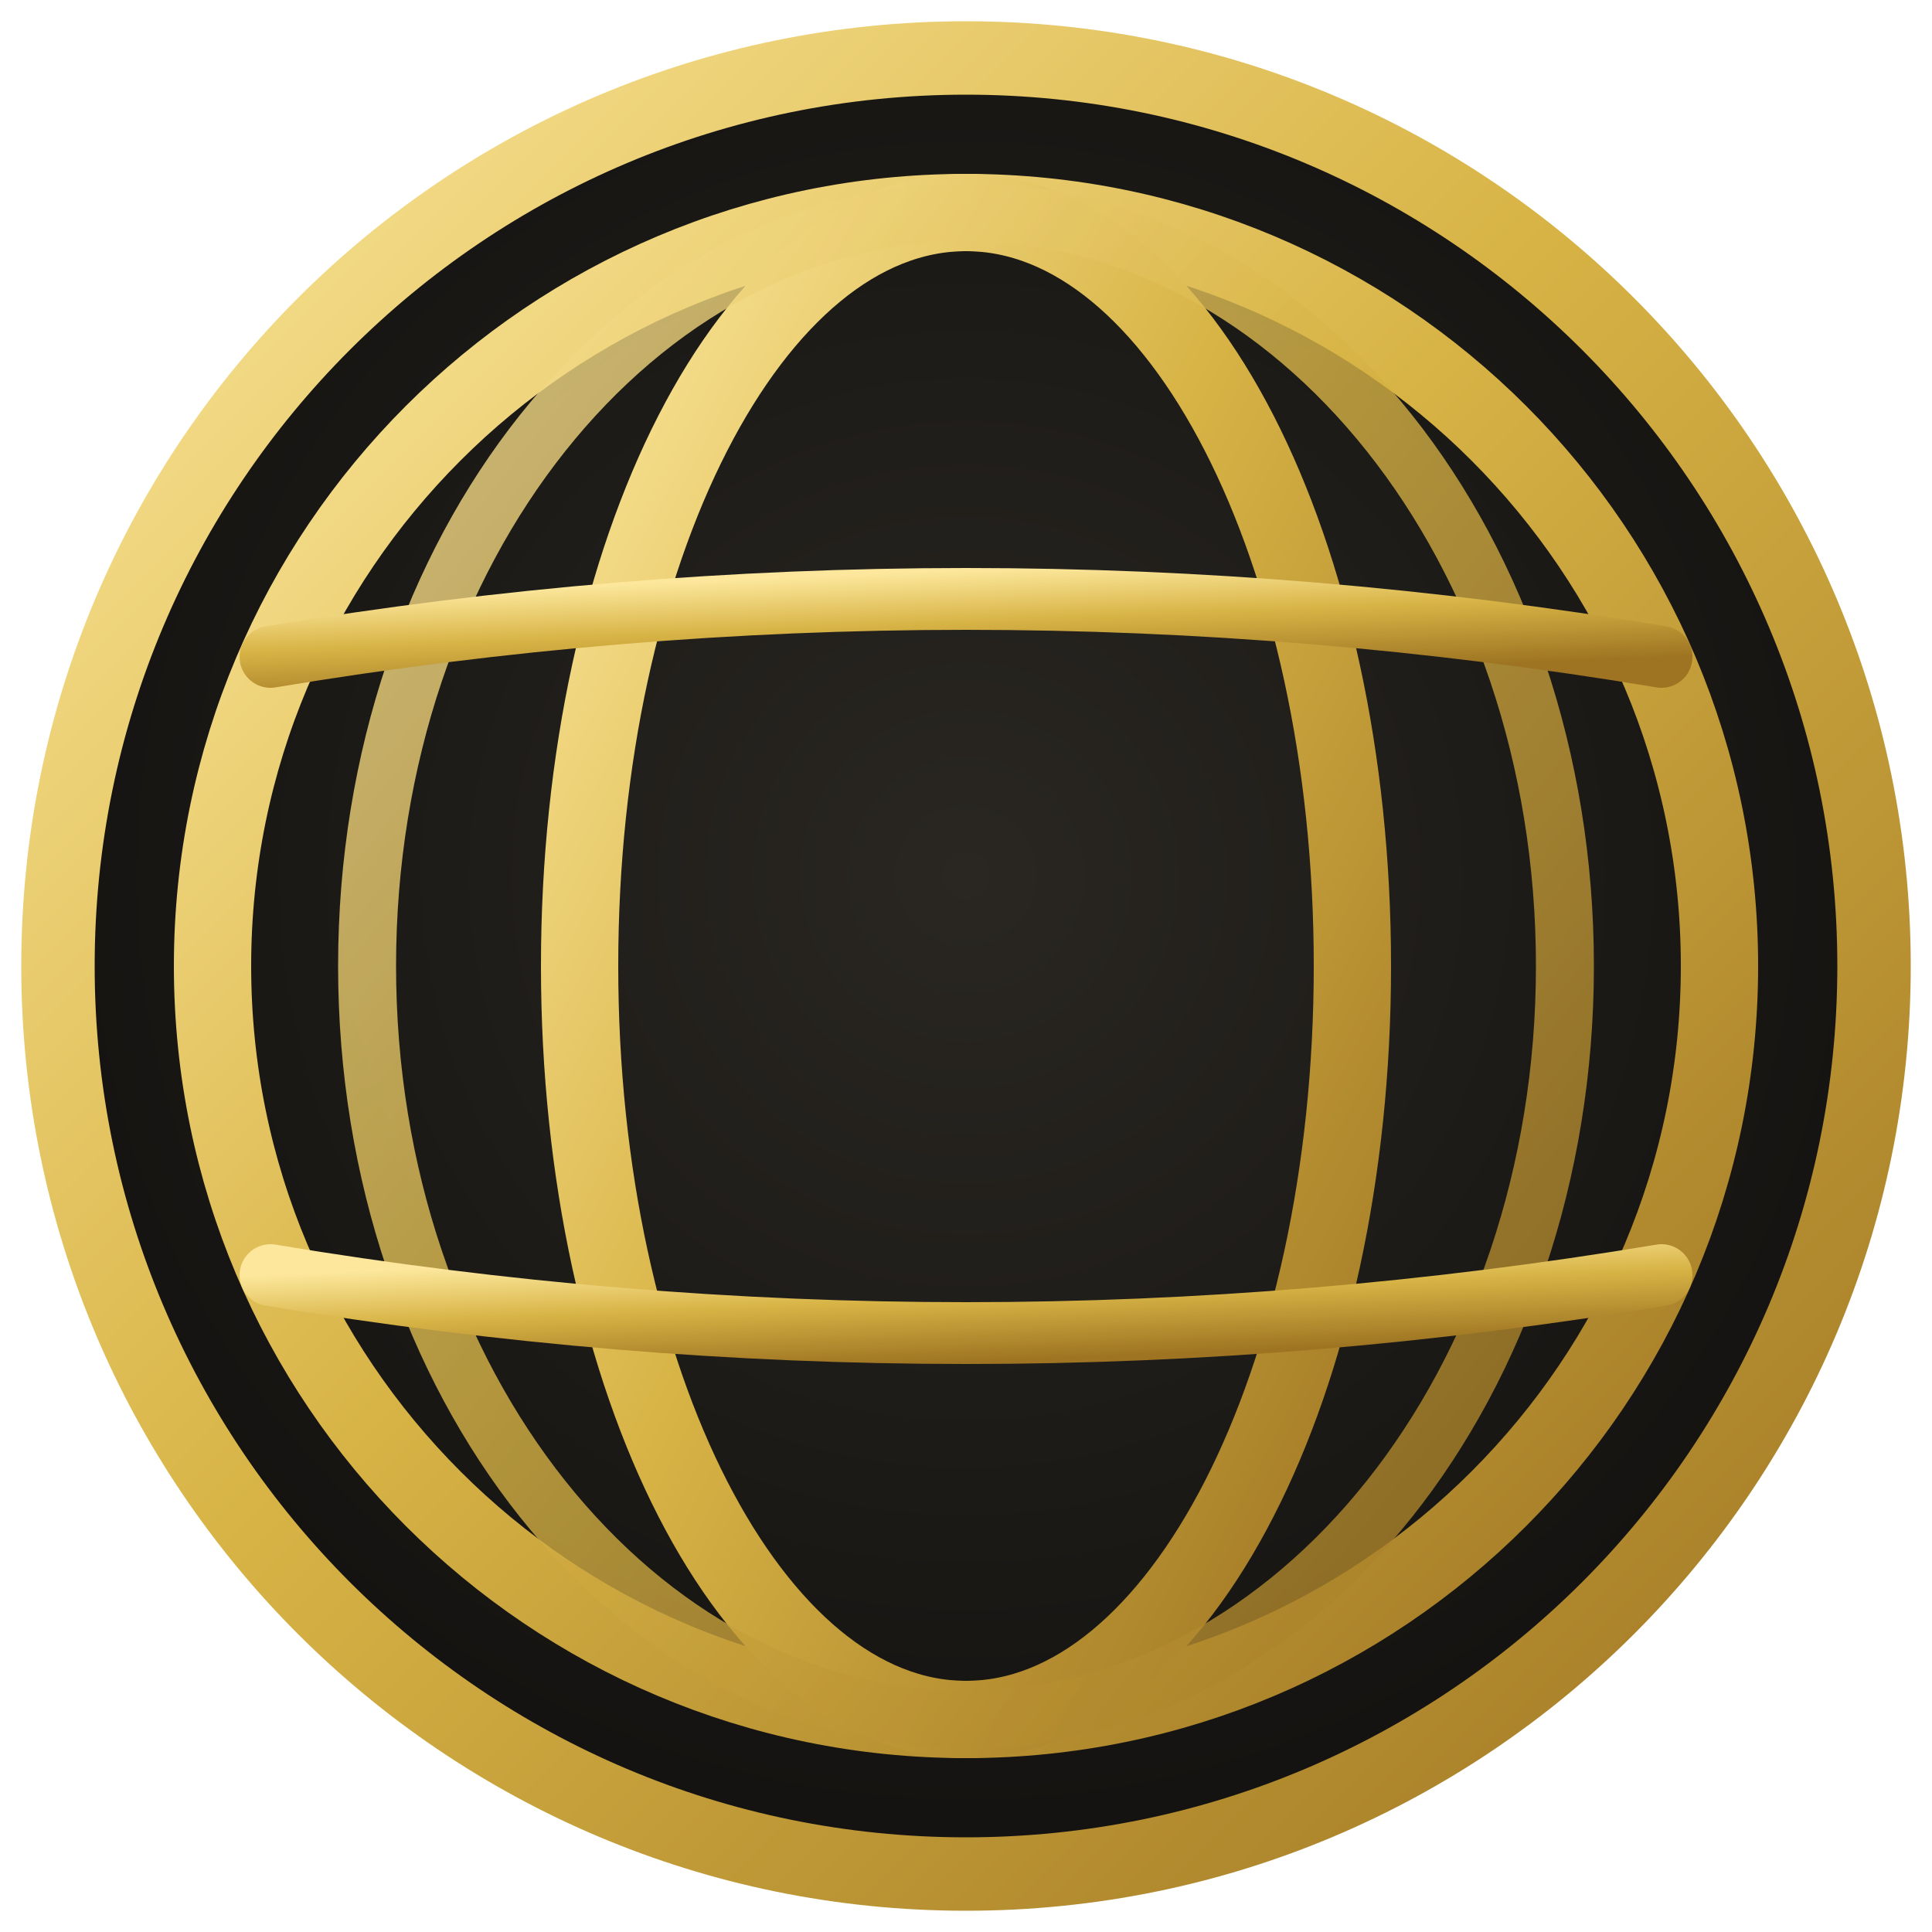
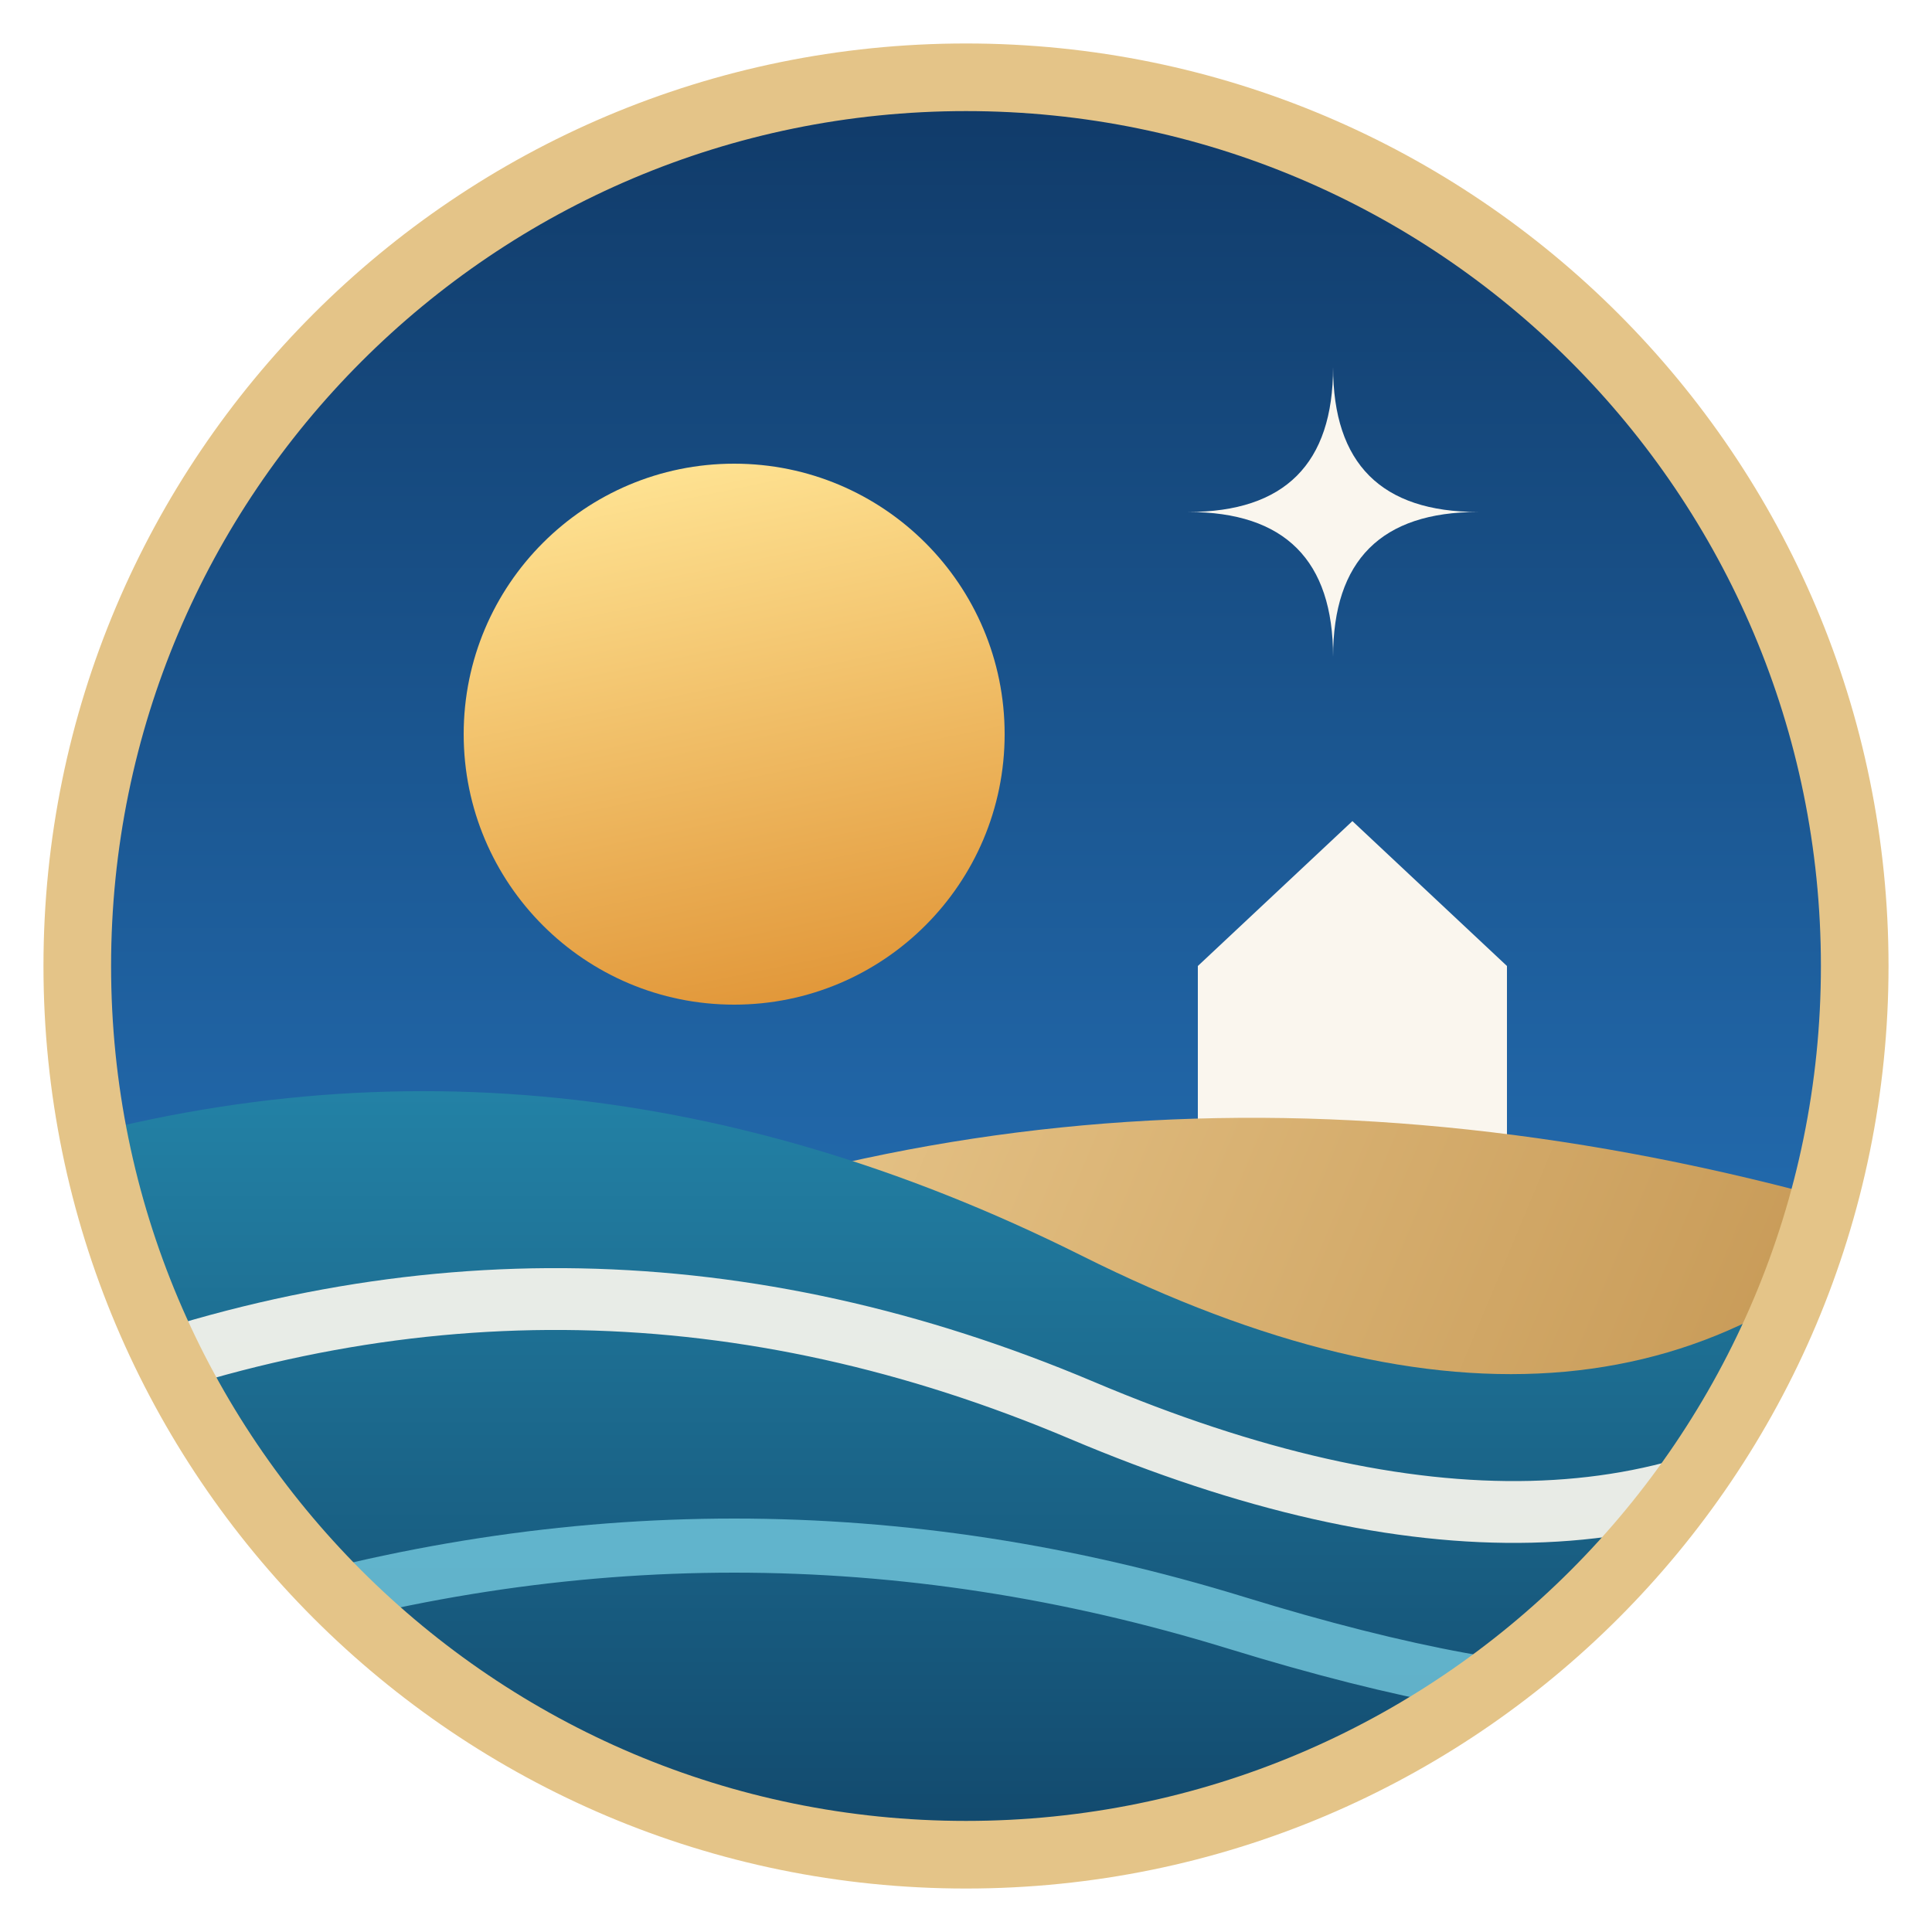
- <svg xmlns="http://www.w3.org/2000/svg" viewBox="0 0 100 100" width="100" height="100">
+ <svg xmlns="http://www.w3.org/2000/svg" viewBox="0 0 100 100" width="100" height="100" fill="none">
  <defs>
-     <linearGradient id="goldGrad" x1="0%" y1="0%" x2="100%" y2="100%">
-       <stop offset="0%" stop-color="#FCE79C" />
-       <stop offset="45%" stop-color="#D8B446" />
-       <stop offset="100%" stop-color="#9E7422" />
+     <clipPath id="sj-clip">
+       <circle cx="50" cy="50" r="45.5" />
+     </clipPath>
+     <linearGradient id="sj-sky" x1="50" y1="4" x2="50" y2="66" gradientUnits="userSpaceOnUse">
+       <stop offset="0%" stop-color="#103A68" />
+       <stop offset="100%" stop-color="#236CB0" />
    </linearGradient>
-     <radialGradient id="darkDisc" cx="50%" cy="45%" r="55%">
-       <stop offset="0%" stop-color="#2A2722" />
-       <stop offset="100%" stop-color="#131210" />
-     </radialGradient>
-     <clipPath id="discClip">
-       <circle cx="50" cy="50" r="42" />
-     </clipPath>
+     <linearGradient id="sj-sun" x1="37" y1="23" x2="43" y2="52" gradientUnits="userSpaceOnUse">
+       <stop offset="0%" stop-color="#FFE494" />
+       <stop offset="100%" stop-color="#E19638" />
+     </linearGradient>
+     <linearGradient id="sj-sand" x1="35" y1="52" x2="90" y2="75" gradientUnits="userSpaceOnUse">
+       <stop offset="0%" stop-color="#EAC98E" />
+       <stop offset="100%" stop-color="#C89B58" />
+     </linearGradient>
+     <linearGradient id="sj-sea" x1="50" y1="56" x2="50" y2="96" gradientUnits="userSpaceOnUse">
+       <stop offset="0%" stop-color="#2382A6" />
+       <stop offset="100%" stop-color="#12486C" />
+     </linearGradient>
  </defs>
-   <circle cx="50" cy="50" r="47" fill="url(#darkDisc)" stroke="url(#goldGrad)" stroke-width="3.8" />
-   <circle cx="50" cy="50" r="39" fill="none" stroke="url(#goldGrad)" stroke-width="4" />
-   <g clip-path="url(#discClip)" fill="none" stroke="url(#goldGrad)">
-     <line x1="50" y1="10" x2="50" y2="90" stroke-width="4" />
-     <line x1="10" y1="50" x2="90" y2="50" stroke-width="4" />
-     <ellipse cx="50" cy="50" rx="20" ry="39" stroke-width="4" />
-     <ellipse cx="50" cy="50" rx="31" ry="39" stroke-width="3" opacity="0.8" />
-     <path d="M 14 34 Q 50 28 86 34" stroke-width="3.2" stroke-linecap="round" />
-     <path d="M 14 66 Q 50 72 86 66" stroke-width="3.2" stroke-linecap="round" />
+   <g clip-path="url(#sj-clip)">
+     <rect x="0" y="0" width="100" height="100" fill="url(#sj-sky)" />
+     <circle cx="38" cy="38" r="14" fill="url(#sj-sun)" />
+     <path d="M 69 19 Q 69 26.5 76.5 26.5 Q 69 26.5 69 34 Q 69 26.5 61.5 26.5 Q 69 26.5 69 19 Z" fill="#FAF6EE" />
+     <path d="M 62 50 L 70 42.5 L 78 50 V 61 H 62 Z" fill="#FAF6EE" />
+     <path d="M 24 67 Q 58 51 98 63 L 98 100 L 20 100 Z" fill="url(#sj-sand)" />
+     <path d="M 0 60 Q 28 51 56 65 T 100 61 L 100 100 L 0 100 Z" fill="url(#sj-sea)" />
+     <path d="M 4 72 Q 30 62 56 73 T 97 72" stroke="#FAF6EE" stroke-width="3.2" stroke-linecap="round" opacity="0.92" />
+     <path d="M 12 84 Q 38 76 64 84 T 94 83" stroke="#7AD0E4" stroke-width="2.8" stroke-linecap="round" opacity="0.75" />
  </g>
+   <circle cx="50" cy="50" r="46" stroke="#E4C488" stroke-width="3.5" />
</svg>
